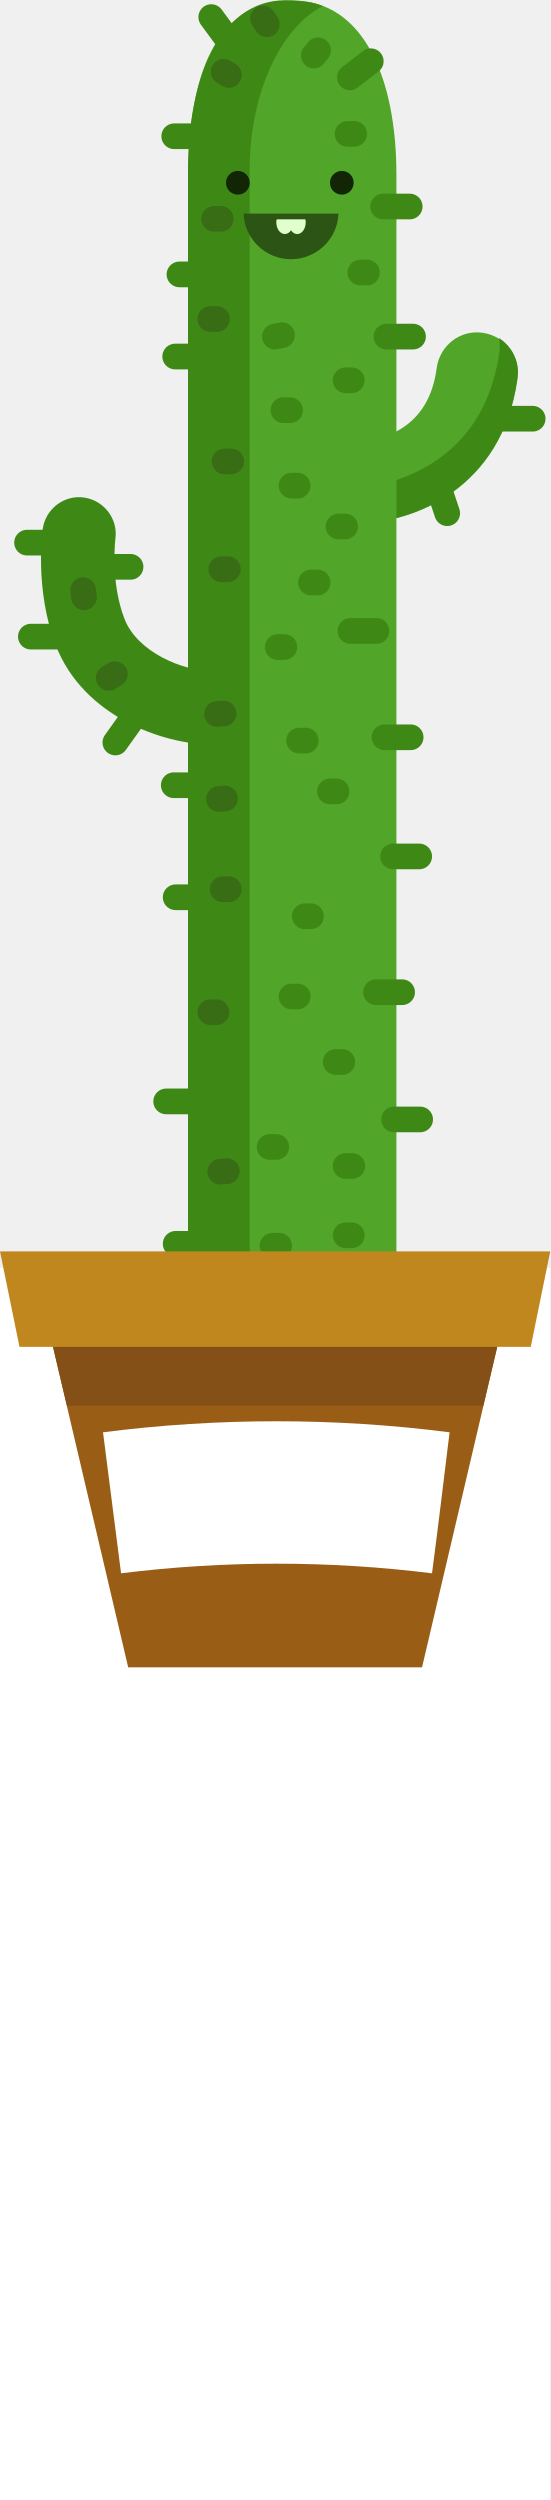
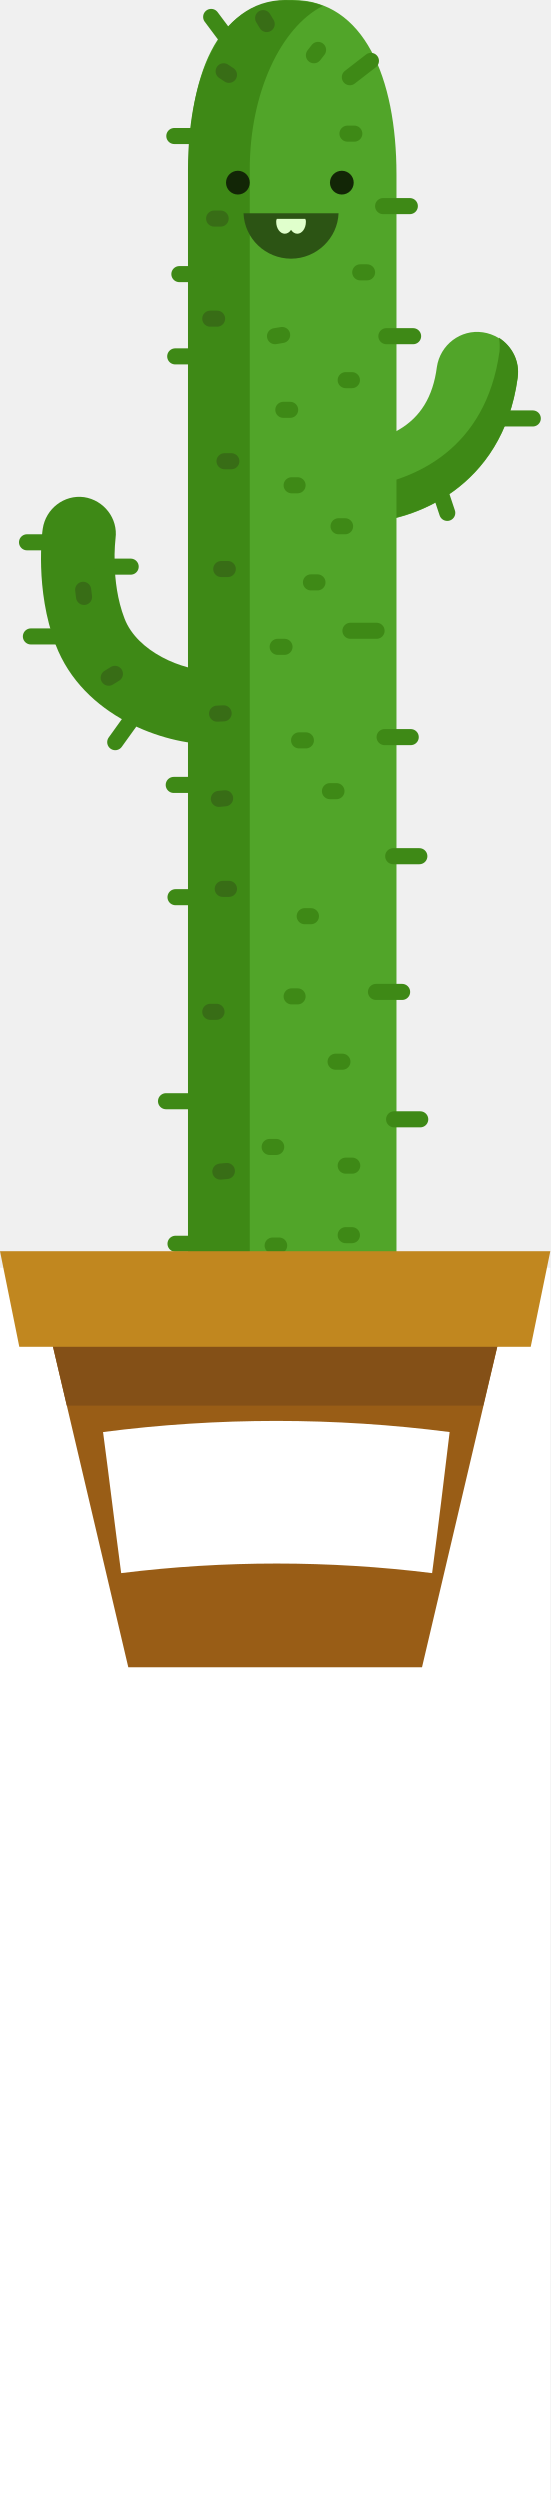
- <svg xmlns="http://www.w3.org/2000/svg" version="1.1" id="Objects" x="0px" y="0px" viewBox="454 38.3 115.9 526.6" style="enable-background:new 454 38.3 115.9 526.6;" xml:space="preserve">
-   <style type="text/css">
- 	.st0{fill:#51A529;}
- 	.st1{fill:#3E8916;}
- 	.st2{fill:none;stroke:#3E8916;stroke-width:5.411;stroke-linecap:round;stroke-linejoin:round;stroke-miterlimit:10;}
- 	.st3{fill:none;stroke:#386D16;stroke-width:5.411;stroke-linecap:round;stroke-linejoin:round;stroke-miterlimit:10;}
- 	.st4{fill:#2C5414;}
- 	.st5{fill:#122606;}
- 	.st6{fill:#E0FFCC;}
- 	.st7{fill:#FFFFFF;}
- 	.st8{fill:#995D16;}
- 	.st9{fill:#845017;}
- 	.st10{fill:#C1871F;}
- </style>
+ <svg xmlns="http://www.w3.org/2000/svg" version="1.1" id="Objects" x="0px" y="0px" viewBox="659 38.4 185.3 841.8" enable-background="new 659 38.4 185.3 841.8" xml:space="preserve">
  <g id="cactus-body">
    <g>
-       <path class="st0" d="M531.1,148.4l-0.4-17.2h-0.1c0,0,3.7-0.2,7.4-2.3c4.5-2.6,7.2-6.9,8-13.2c0.7-4.7,5-8,9.7-7.3    c4.7,0.7,8,5,7.3,9.7C559.8,141.5,540.7,148.1,531.1,148.4z" />
+       <path fill="#51A529" d="M782.3,214.3l-0.6-27.5h-0.2c0,0,5.9-0.3,11.8-3.7c7.2-4.2,11.5-11,12.8-21.1c1.1-7.5,8-12.8,15.5-11.7    c7.5,1.1,12.8,8,11.7,15.5C828.1,203.3,797.6,213.8,782.3,214.3z" />
    </g>
-     <path class="st1" d="M559.1,109.5c0.2,0.9,0.2,1.9,0.1,2.9c-2.9,20.8-18.1,27-28.3,28.6l0.2,7.3c9.6-0.2,28.7-6.9,31.9-30.4   C563.5,114.5,561.9,111.3,559.1,109.5z" />
+     <path fill="#3E8916" d="M827,152.1c0.3,1.4,0.3,3,0.2,4.6c-4.6,33.3-28.9,43.2-45.2,45.7l0.3,11.7c15.3-0.3,45.9-11,51-48.6   C834.1,160.1,831.5,155,827,152.1z" />
    <g>
-       <path class="st0" d="M515.6,389c-12.1,0-21.9-6.4-21.9-26.7V75.1c0-20.3,5.4-36.7,21.9-36.7c15,0,21.9,16.4,21.9,36.7v287.2    C537.5,382.6,527.7,389,515.6,389z" />
+       <path fill="#51A529" d="M757.5,599c-19.3,0-35-10.2-35-42.7V97.1c0-32.5,8.6-58.7,35-58.7c24,0,35,26.2,35,58.7v459.2    C792.5,588.7,776.8,599,757.5,599z" />
    </g>
    <g>
-       <path class="st1" d="M498.3,195.1c-9.5,0-26.8-5.7-32.6-21c-4.4-11.5-2.8-23.8-2.7-24.4c0.6-4.2,4.5-7.2,8.7-6.6s7.2,4.5,6.6,8.7    c0,0.1-1.1,9,1.9,16.8c2.7,7.1,12.4,11,18.1,11c4.3,0,7.7,3.5,7.7,7.7C506.1,191.7,502.6,195.1,498.3,195.1z" />
+       <path fill="#3E8916" d="M729.8,289c-15.2,0-42.8-9.1-52.1-33.6c-7-18.4-4.5-38-4.3-39c1-6.7,7.2-11.5,13.9-10.6    c6.7,1,11.5,7.2,10.6,13.9c0,0.2-1.8,14.4,3,26.9c4.3,11.4,19.8,17.6,28.9,17.6c6.9,0,12.3,5.6,12.3,12.3    C742.3,283.5,736.7,289,729.8,289z" />
    </g>
-     <path class="st1" d="M506.6,354.7V74c0-16,6.5-29.9,15.4-34.4c-2.3-1-4.2-1-6.5-1.2c-14.8-1.1-21.9,15.9-21.9,35.6v280.7   c0,19.6,9.8,25.6,21.9,25.6c2.2,0,4.4-0.6,6.5-1.6C513.1,374.3,506.6,370.7,506.6,354.7z" />
-     <line class="st2" x1="534.7" y1="81.8" x2="540.3" y2="81.8" />
-     <line class="st2" x1="527.2" y1="66.5" x2="528.6" y2="66.5" />
-     <line class="st2" x1="529.9" y1="95.7" x2="531.3" y2="95.7" />
-     <line class="st2" x1="526.8" y1="118.4" x2="528.1" y2="118.4" />
-     <line class="st2" x1="511.9" y1="109.2" x2="513.4" y2="108.9" />
-     <line class="st2" x1="512.5" y1="174.6" x2="513.9" y2="174.6" />
-     <line class="st2" x1="525.3" y1="149.2" x2="526.7" y2="149.2" />
-     <line class="st2" x1="519.5" y1="161" x2="520.9" y2="161" />
-     <line class="st2" x1="517" y1="194.3" x2="518.4" y2="194.3" />
-     <line class="st2" x1="515.4" y1="140.6" x2="516.7" y2="140.6" />
-     <line class="st2" x1="513.7" y1="124.7" x2="515.1" y2="124.7" />
-     <line class="st3" x1="476.9" y1="181.1" x2="478.2" y2="180.3" />
-     <line class="st3" x1="471.5" y1="162.6" x2="471.7" y2="164.1" />
-     <line class="st3" x1="498.3" y1="105.5" x2="499.7" y2="105.5" />
-     <line class="st3" x1="499.1" y1="84.4" x2="500.5" y2="84.4" />
-     <line class="st3" x1="501.1" y1="53.4" x2="502.2" y2="54.1" />
-     <line class="st3" x1="509.4" y1="42.2" x2="510.2" y2="43.4" />
-     <line class="st3" x1="500.6" y1="158.2" x2="502" y2="158.2" />
-     <line class="st3" x1="499.7" y1="188.7" x2="501.1" y2="188.6" />
-     <line class="st2" x1="520.1" y1="50" x2="521" y2="48.9" />
-     <line class="st2" x1="490.7" y1="67" x2="496.2" y2="67" />
-     <line class="st2" x1="535.4" y1="109.2" x2="541" y2="109.2" />
-     <line class="st2" x1="527.8" y1="171.2" x2="533.3" y2="171.2" />
-     <line class="st2" x1="490.6" y1="203.7" x2="496.1" y2="203.7" />
-     <line class="st2" x1="535" y1="193.6" x2="540.5" y2="193.6" />
-     <line class="st2" x1="490.9" y1="113.4" x2="496.4" y2="113.4" />
-     <line class="st2" x1="491.8" y1="96.1" x2="497.4" y2="96.1" />
-     <line class="st2" x1="460.5" y1="172.4" x2="466.5" y2="172.4" />
-     <line class="st2" x1="559.9" y1="126.5" x2="566.2" y2="126.5" />
-     <line class="st2" x1="475.5" y1="157.7" x2="481.5" y2="157.7" />
-     <line class="st2" x1="459.7" y1="152.6" x2="465.8" y2="152.6" />
-     <line class="st2" x1="498.5" y1="41.9" x2="501.8" y2="46.4" />
-     <line class="st2" x1="527.7" y1="54.6" x2="532.1" y2="51.2" />
-     <line class="st2" x1="548.2" y1="146.4" x2="546.2" y2="140.4" />
-     <line class="st2" x1="478.3" y1="194.7" x2="481.8" y2="189.8" />
-     <path class="st4" d="M505.3,83.3c0.2,5.3,4.6,9.6,10,9.6c5.4,0,9.8-4.3,10-9.6H505.3L505.3,83.3z" />
-     <circle class="st5" cx="504.1" cy="76.8" r="2.5" />
-     <circle class="st5" cx="526" cy="76.8" r="2.5" />
-     <path class="st6" d="M512.2,85.1c0,1.4,0.8,2.5,1.8,2.5c0.5,0,1-0.3,1.3-0.8c0.3,0.5,0.8,0.8,1.3,0.8c1,0,1.8-1.1,1.8-2.5   c0-0.2,0-0.4-0.1-0.6h-6C512.2,84.7,512.2,84.9,512.2,85.1z" />
-     <line class="st2" x1="523.5" y1="205" x2="524.9" y2="205" />
-     <line class="st2" x1="536.8" y1="218.7" x2="542.3" y2="218.7" />
-     <line class="st3" x1="500.1" y1="206.6" x2="501.4" y2="206.5" />
-     <line class="st2" x1="533.2" y1="247.3" x2="538.7" y2="247.3" />
-     <line class="st2" x1="491" y1="227.3" x2="496.5" y2="227.3" />
-     <path class="st2" d="M535,312.1h5.5H535z" />
-     <line class="st2" x1="518.2" y1="231.3" x2="519.5" y2="231.3" />
-     <line class="st3" x1="500.9" y1="225.6" x2="502.2" y2="225.6" />
-     <line class="st2" x1="524.7" y1="262" x2="526.1" y2="262" />
-     <line class="st3" x1="498.3" y1="251.5" x2="499.6" y2="251.5" />
-     <line class="st2" x1="526.8" y1="298.5" x2="528.1" y2="298.5" />
-     <line class="st2" x1="515.4" y1="248.2" x2="516.7" y2="248.2" />
-     <line class="st2" x1="517.7" y1="340.7" x2="519.1" y2="340.7" />
-     <line class="st3" x1="499.4" y1="336.1" x2="500.8" y2="336" />
-     <line class="st2" x1="526.8" y1="283.9" x2="528.2" y2="283.9" />
-     <line class="st2" x1="517.8" y1="320.7" x2="519.1" y2="320.7" />
-     <line class="st2" x1="510.8" y1="279.9" x2="512.2" y2="279.9" />
-     <line class="st2" x1="511.4" y1="300.7" x2="512.8" y2="300.7" />
-     <path class="st2" d="M537,274.1h5.5H537z" />
-     <line class="st2" x1="528.7" y1="330.7" x2="530.1" y2="330.7" />
-     <line class="st3" x1="498.4" y1="313.1" x2="499.8" y2="313" />
-     <line class="st3" x1="500.4" y1="285.1" x2="501.8" y2="285" />
-     <line class="st3" x1="501.3" y1="135.5" x2="502.7" y2="135.5" />
-     <line class="st2" x1="489" y1="270.3" x2="494.5" y2="270.3" />
-     <line class="st2" x1="491" y1="300.3" x2="496.5" y2="300.3" />
-     <line class="st2" x1="489" y1="345.3" x2="494.5" y2="345.3" />
-     <line class="st2" x1="511.7" y1="351.7" x2="513.1" y2="351.7" />
-     <line class="st2" x1="490.4" y1="357.4" x2="495.9" y2="357.4" />
-     <line class="st2" x1="525.3" y1="362.2" x2="526.7" y2="362.2" />
-     <line class="st3" x1="498.5" y1="366.5" x2="499.9" y2="366.5" />
+     <path fill="#3E8916" d="M743.1,544.1V95.4c0-25.6,10.4-47.8,24.6-55c-3.7-1.6-6.7-1.6-10.4-1.9c-23.7-1.8-35,25.4-35,56.9v448.8   c0,31.3,15.7,40.9,35,40.9c3.5,0,7-1,10.4-2.6C753.5,575.5,743.1,569.7,743.1,544.1z" />
+     <line fill="none" stroke="#3E8916" stroke-width="5.411" stroke-linecap="round" stroke-linejoin="round" stroke-miterlimit="10" x1="788" y1="107.8" x2="797" y2="107.8" />
+     <line fill="none" stroke="#3E8916" stroke-width="5.411" stroke-linecap="round" stroke-linejoin="round" stroke-miterlimit="10" x1="776" y1="83.4" x2="778.3" y2="83.4" />
+     <line fill="none" stroke="#3E8916" stroke-width="5.411" stroke-linecap="round" stroke-linejoin="round" stroke-miterlimit="10" x1="780.3" y1="130.1" x2="782.6" y2="130.1" />
+     <line fill="none" stroke="#3E8916" stroke-width="5.411" stroke-linecap="round" stroke-linejoin="round" stroke-miterlimit="10" x1="775.4" y1="166.4" x2="777.5" y2="166.4" />
+     <line fill="none" stroke="#3E8916" stroke-width="5.411" stroke-linecap="round" stroke-linejoin="round" stroke-miterlimit="10" x1="751.6" y1="151.6" x2="754" y2="151.2" />
+     <line fill="none" stroke="#3E8916" stroke-width="5.411" stroke-linecap="round" stroke-linejoin="round" stroke-miterlimit="10" x1="752.5" y1="256.2" x2="754.8" y2="256.2" />
+     <line fill="none" stroke="#3E8916" stroke-width="5.411" stroke-linecap="round" stroke-linejoin="round" stroke-miterlimit="10" x1="773" y1="215.6" x2="775.2" y2="215.6" />
+     <line fill="none" stroke="#3E8916" stroke-width="5.411" stroke-linecap="round" stroke-linejoin="round" stroke-miterlimit="10" x1="763.7" y1="234.5" x2="765.9" y2="234.5" />
+     <line fill="none" stroke="#3E8916" stroke-width="5.411" stroke-linecap="round" stroke-linejoin="round" stroke-miterlimit="10" x1="759.7" y1="287.7" x2="762" y2="287.7" />
+     <line fill="none" stroke="#3E8916" stroke-width="5.411" stroke-linecap="round" stroke-linejoin="round" stroke-miterlimit="10" x1="757.2" y1="201.8" x2="759.2" y2="201.8" />
+     <line fill="none" stroke="#3E8916" stroke-width="5.411" stroke-linecap="round" stroke-linejoin="round" stroke-miterlimit="10" x1="754.4" y1="176.4" x2="756.7" y2="176.4" />
+     <line fill="none" stroke="#386D16" stroke-width="5.411" stroke-linecap="round" stroke-linejoin="round" stroke-miterlimit="10" x1="695.6" y1="266.6" x2="697.7" y2="265.3" />
+     <line fill="none" stroke="#386D16" stroke-width="5.411" stroke-linecap="round" stroke-linejoin="round" stroke-miterlimit="10" x1="687" y1="237" x2="687.3" y2="239.4" />
+     <line fill="none" stroke="#386D16" stroke-width="5.411" stroke-linecap="round" stroke-linejoin="round" stroke-miterlimit="10" x1="729.8" y1="145.7" x2="732.1" y2="145.7" />
+     <line fill="none" stroke="#386D16" stroke-width="5.411" stroke-linecap="round" stroke-linejoin="round" stroke-miterlimit="10" x1="731.1" y1="112" x2="733.3" y2="112" />
+     <line fill="none" stroke="#386D16" stroke-width="5.411" stroke-linecap="round" stroke-linejoin="round" stroke-miterlimit="10" x1="734.3" y1="62.4" x2="736.1" y2="63.6" />
+     <line fill="none" stroke="#386D16" stroke-width="5.411" stroke-linecap="round" stroke-linejoin="round" stroke-miterlimit="10" x1="747.6" y1="44.5" x2="748.8" y2="46.5" />
+     <line fill="none" stroke="#386D16" stroke-width="5.411" stroke-linecap="round" stroke-linejoin="round" stroke-miterlimit="10" x1="733.5" y1="230" x2="735.7" y2="230" />
+     <line fill="none" stroke="#386D16" stroke-width="5.411" stroke-linecap="round" stroke-linejoin="round" stroke-miterlimit="10" x1="732.1" y1="278.7" x2="734.3" y2="278.6" />
+     <line fill="none" stroke="#3E8916" stroke-width="5.411" stroke-linecap="round" stroke-linejoin="round" stroke-miterlimit="10" x1="764.7" y1="57" x2="766.1" y2="55.2" />
+     <line fill="none" stroke="#3E8916" stroke-width="5.411" stroke-linecap="round" stroke-linejoin="round" stroke-miterlimit="10" x1="717.7" y1="84.2" x2="726.5" y2="84.2" />
+     <line fill="none" stroke="#3E8916" stroke-width="5.411" stroke-linecap="round" stroke-linejoin="round" stroke-miterlimit="10" x1="789.1" y1="151.6" x2="798.1" y2="151.6" />
+     <line fill="none" stroke="#3E8916" stroke-width="5.411" stroke-linecap="round" stroke-linejoin="round" stroke-miterlimit="10" x1="777" y1="250.8" x2="785.8" y2="250.8" />
+     <line fill="none" stroke="#3E8916" stroke-width="5.411" stroke-linecap="round" stroke-linejoin="round" stroke-miterlimit="10" x1="717.5" y1="302.7" x2="726.3" y2="302.7" />
+     <line fill="none" stroke="#3E8916" stroke-width="5.411" stroke-linecap="round" stroke-linejoin="round" stroke-miterlimit="10" x1="788.5" y1="286.6" x2="797.3" y2="286.6" />
+     <line fill="none" stroke="#3E8916" stroke-width="5.411" stroke-linecap="round" stroke-linejoin="round" stroke-miterlimit="10" x1="718" y1="158.4" x2="726.8" y2="158.4" />
+     <line fill="none" stroke="#3E8916" stroke-width="5.411" stroke-linecap="round" stroke-linejoin="round" stroke-miterlimit="10" x1="719.4" y1="130.7" x2="728.4" y2="130.7" />
+     <line fill="none" stroke="#3E8916" stroke-width="5.411" stroke-linecap="round" stroke-linejoin="round" stroke-miterlimit="10" x1="669.4" y1="252.7" x2="679" y2="252.7" />
+     <line fill="none" stroke="#3E8916" stroke-width="5.411" stroke-linecap="round" stroke-linejoin="round" stroke-miterlimit="10" x1="828.3" y1="179.3" x2="838.4" y2="179.3" />
+     <line fill="none" stroke="#3E8916" stroke-width="5.411" stroke-linecap="round" stroke-linejoin="round" stroke-miterlimit="10" x1="693.4" y1="229.2" x2="703" y2="229.2" />
+     <line fill="none" stroke="#3E8916" stroke-width="5.411" stroke-linecap="round" stroke-linejoin="round" stroke-miterlimit="10" x1="668.1" y1="221" x2="677.9" y2="221" />
+     <line fill="none" stroke="#3E8916" stroke-width="5.411" stroke-linecap="round" stroke-linejoin="round" stroke-miterlimit="10" x1="730.1" y1="44.1" x2="735.4" y2="51.2" />
+     <line fill="none" stroke="#3E8916" stroke-width="5.411" stroke-linecap="round" stroke-linejoin="round" stroke-miterlimit="10" x1="776.8" y1="64.4" x2="783.9" y2="58.9" />
+     <line fill="none" stroke="#3E8916" stroke-width="5.411" stroke-linecap="round" stroke-linejoin="round" stroke-miterlimit="10" x1="809.6" y1="211.1" x2="806.4" y2="201.5" />
+     <line fill="none" stroke="#3E8916" stroke-width="5.411" stroke-linecap="round" stroke-linejoin="round" stroke-miterlimit="10" x1="697.8" y1="288.3" x2="703.4" y2="280.5" />
+     <path fill="#2C5414" d="M741,110.2c0.3,8.5,7.4,15.3,16,15.3c8.6,0,15.7-6.9,16-15.3H741L741,110.2z" />
+     <circle fill="#122606" cx="739.1" cy="99.9" r="4" />
+     <circle fill="#122606" cx="774.1" cy="99.9" r="4" />
+     <path fill="#E0FFCC" d="M752,113.1c0,2.2,1.3,4,2.9,4c0.8,0,1.6-0.5,2.1-1.3c0.5,0.8,1.3,1.3,2.1,1.3c1.6,0,2.9-1.8,2.9-4   c0-0.3,0-0.6-0.2-1h-9.6C752,112.5,752,112.8,752,113.1z" />
+     <line fill="none" stroke="#3E8916" stroke-width="5.411" stroke-linecap="round" stroke-linejoin="round" stroke-miterlimit="10" x1="770.1" y1="304.8" x2="772.3" y2="304.8" />
+     <line fill="none" stroke="#3E8916" stroke-width="5.411" stroke-linecap="round" stroke-linejoin="round" stroke-miterlimit="10" x1="791.4" y1="326.7" x2="800.2" y2="326.7" />
+     <line fill="none" stroke="#386D16" stroke-width="5.411" stroke-linecap="round" stroke-linejoin="round" stroke-miterlimit="10" x1="732.7" y1="307.4" x2="734.8" y2="307.2" />
+     <line fill="none" stroke="#3E8916" stroke-width="5.411" stroke-linecap="round" stroke-linejoin="round" stroke-miterlimit="10" x1="785.6" y1="372.4" x2="794.4" y2="372.4" />
+     <line fill="none" stroke="#3E8916" stroke-width="5.411" stroke-linecap="round" stroke-linejoin="round" stroke-miterlimit="10" x1="718.1" y1="340.5" x2="726.9" y2="340.5" />
+     <path fill="none" stroke="#3E8916" stroke-width="5.411" stroke-linecap="round" stroke-linejoin="round" stroke-miterlimit="10" d="   M788.5,476h8.8H788.5z" />
+     <line fill="none" stroke="#3E8916" stroke-width="5.411" stroke-linecap="round" stroke-linejoin="round" stroke-miterlimit="10" x1="761.6" y1="346.9" x2="763.7" y2="346.9" />
+     <line fill="none" stroke="#386D16" stroke-width="5.411" stroke-linecap="round" stroke-linejoin="round" stroke-miterlimit="10" x1="734" y1="337.7" x2="736.1" y2="337.7" />
+     <line fill="none" stroke="#3E8916" stroke-width="5.411" stroke-linecap="round" stroke-linejoin="round" stroke-miterlimit="10" x1="772" y1="395.9" x2="774.3" y2="395.9" />
+     <line fill="none" stroke="#386D16" stroke-width="5.411" stroke-linecap="round" stroke-linejoin="round" stroke-miterlimit="10" x1="729.8" y1="379.1" x2="731.9" y2="379.1" />
+     <line fill="none" stroke="#3E8916" stroke-width="5.411" stroke-linecap="round" stroke-linejoin="round" stroke-miterlimit="10" x1="775.4" y1="454.3" x2="777.5" y2="454.3" />
+     <line fill="none" stroke="#3E8916" stroke-width="5.411" stroke-linecap="round" stroke-linejoin="round" stroke-miterlimit="10" x1="757.2" y1="373.9" x2="759.2" y2="373.9" />
+     <line fill="none" stroke="#3E8916" stroke-width="5.411" stroke-linecap="round" stroke-linejoin="round" stroke-miterlimit="10" x1="760.8" y1="521.8" x2="763.1" y2="521.8" />
+     <line fill="none" stroke="#386D16" stroke-width="5.411" stroke-linecap="round" stroke-linejoin="round" stroke-miterlimit="10" x1="731.6" y1="514.4" x2="733.8" y2="514.2" />
+     <line fill="none" stroke="#3E8916" stroke-width="5.411" stroke-linecap="round" stroke-linejoin="round" stroke-miterlimit="10" x1="775.4" y1="430.9" x2="777.6" y2="430.9" />
+     <line fill="none" stroke="#3E8916" stroke-width="5.411" stroke-linecap="round" stroke-linejoin="round" stroke-miterlimit="10" x1="761" y1="489.8" x2="763.1" y2="489.8" />
+     <line fill="none" stroke="#3E8916" stroke-width="5.411" stroke-linecap="round" stroke-linejoin="round" stroke-miterlimit="10" x1="749.8" y1="424.6" x2="752" y2="424.6" />
+     <line fill="none" stroke="#3E8916" stroke-width="5.411" stroke-linecap="round" stroke-linejoin="round" stroke-miterlimit="10" x1="750.8" y1="457.8" x2="753" y2="457.8" />
+     <path fill="none" stroke="#3E8916" stroke-width="5.411" stroke-linecap="round" stroke-linejoin="round" stroke-miterlimit="10" d="   M791.7,415.3h8.8H791.7z" />
+     <line fill="none" stroke="#3E8916" stroke-width="5.411" stroke-linecap="round" stroke-linejoin="round" stroke-miterlimit="10" x1="778.4" y1="505.8" x2="780.7" y2="505.8" />
+     <line fill="none" stroke="#386D16" stroke-width="5.411" stroke-linecap="round" stroke-linejoin="round" stroke-miterlimit="10" x1="730" y1="477.6" x2="732.2" y2="477.5" />
+     <line fill="none" stroke="#386D16" stroke-width="5.411" stroke-linecap="round" stroke-linejoin="round" stroke-miterlimit="10" x1="733.2" y1="432.9" x2="735.4" y2="432.7" />
+     <line fill="none" stroke="#386D16" stroke-width="5.411" stroke-linecap="round" stroke-linejoin="round" stroke-miterlimit="10" x1="734.6" y1="193.7" x2="736.9" y2="193.7" />
+     <line fill="none" stroke="#3E8916" stroke-width="5.411" stroke-linecap="round" stroke-linejoin="round" stroke-miterlimit="10" x1="714.9" y1="409.2" x2="723.7" y2="409.2" />
+     <line fill="none" stroke="#3E8916" stroke-width="5.411" stroke-linecap="round" stroke-linejoin="round" stroke-miterlimit="10" x1="718.1" y1="457.2" x2="726.9" y2="457.2" />
+     <line fill="none" stroke="#3E8916" stroke-width="5.411" stroke-linecap="round" stroke-linejoin="round" stroke-miterlimit="10" x1="714.9" y1="529.1" x2="723.7" y2="529.1" />
+     <line fill="none" stroke="#3E8916" stroke-width="5.411" stroke-linecap="round" stroke-linejoin="round" stroke-miterlimit="10" x1="751.2" y1="539.3" x2="753.5" y2="539.3" />
+     <line fill="none" stroke="#3E8916" stroke-width="5.411" stroke-linecap="round" stroke-linejoin="round" stroke-miterlimit="10" x1="717.2" y1="548.5" x2="726" y2="548.5" />
+     <line fill="none" stroke="#3E8916" stroke-width="5.411" stroke-linecap="round" stroke-linejoin="round" stroke-miterlimit="10" x1="773" y1="556.1" x2="775.2" y2="556.1" />
+     <line fill="none" stroke="#386D16" stroke-width="5.411" stroke-linecap="round" stroke-linejoin="round" stroke-miterlimit="10" x1="730.1" y1="563" x2="732.4" y2="563" />
  </g>
-   <rect x="454" y="305.4" class="st7" width="115.9" height="259.5" />
+   <rect x="659" y="465.3" fill="#FFFFFF" width="185.3" height="414.9" />
  <g id="topf">
-     <polygon class="st8" points="560.9,312.8 463,312.8 481,389.5 542.9,389.5  " />
-     <polygon class="st9" points="468.1,334.4 555.8,334.4 560.9,312.8 463,312.8  " />
-     <polygon class="st10" points="569.9,301.9 454,301.9 458.1,322 565.8,322  " />
+     <polygon fill="#995D16" points="829.9,477.2 673.4,477.2 702.2,599.8 801.1,599.8  " />
+     <polygon fill="#845017" points="681.5,511.7 821.7,511.7 829.9,477.2 673.4,477.2  " />
+     <polygon fill="#C1871F" points="844.3,459.7 659,459.7 665.5,491.9 837.7,491.9  " />
    <g id="LABEL">
-       <path class="st7" d="M545,369.7c-21.7-2.7-43.8-2.7-65.5,0c-1.3-9.9-2.5-19.8-3.8-29.7c24.2-3.1,48.8-3.1,73,0    C547.5,349.8,546.3,359.8,545,369.7z" />
+       <path fill="#FFFFFF" d="M804.5,568.1c-34.7-4.3-70-4.3-104.7,0c-2.1-15.8-4-31.7-6.1-47.5c38.7-5,78-5,116.7,0    C808.5,536.3,806.6,552.3,804.5,568.1z" />
    </g>
  </g>
</svg>
